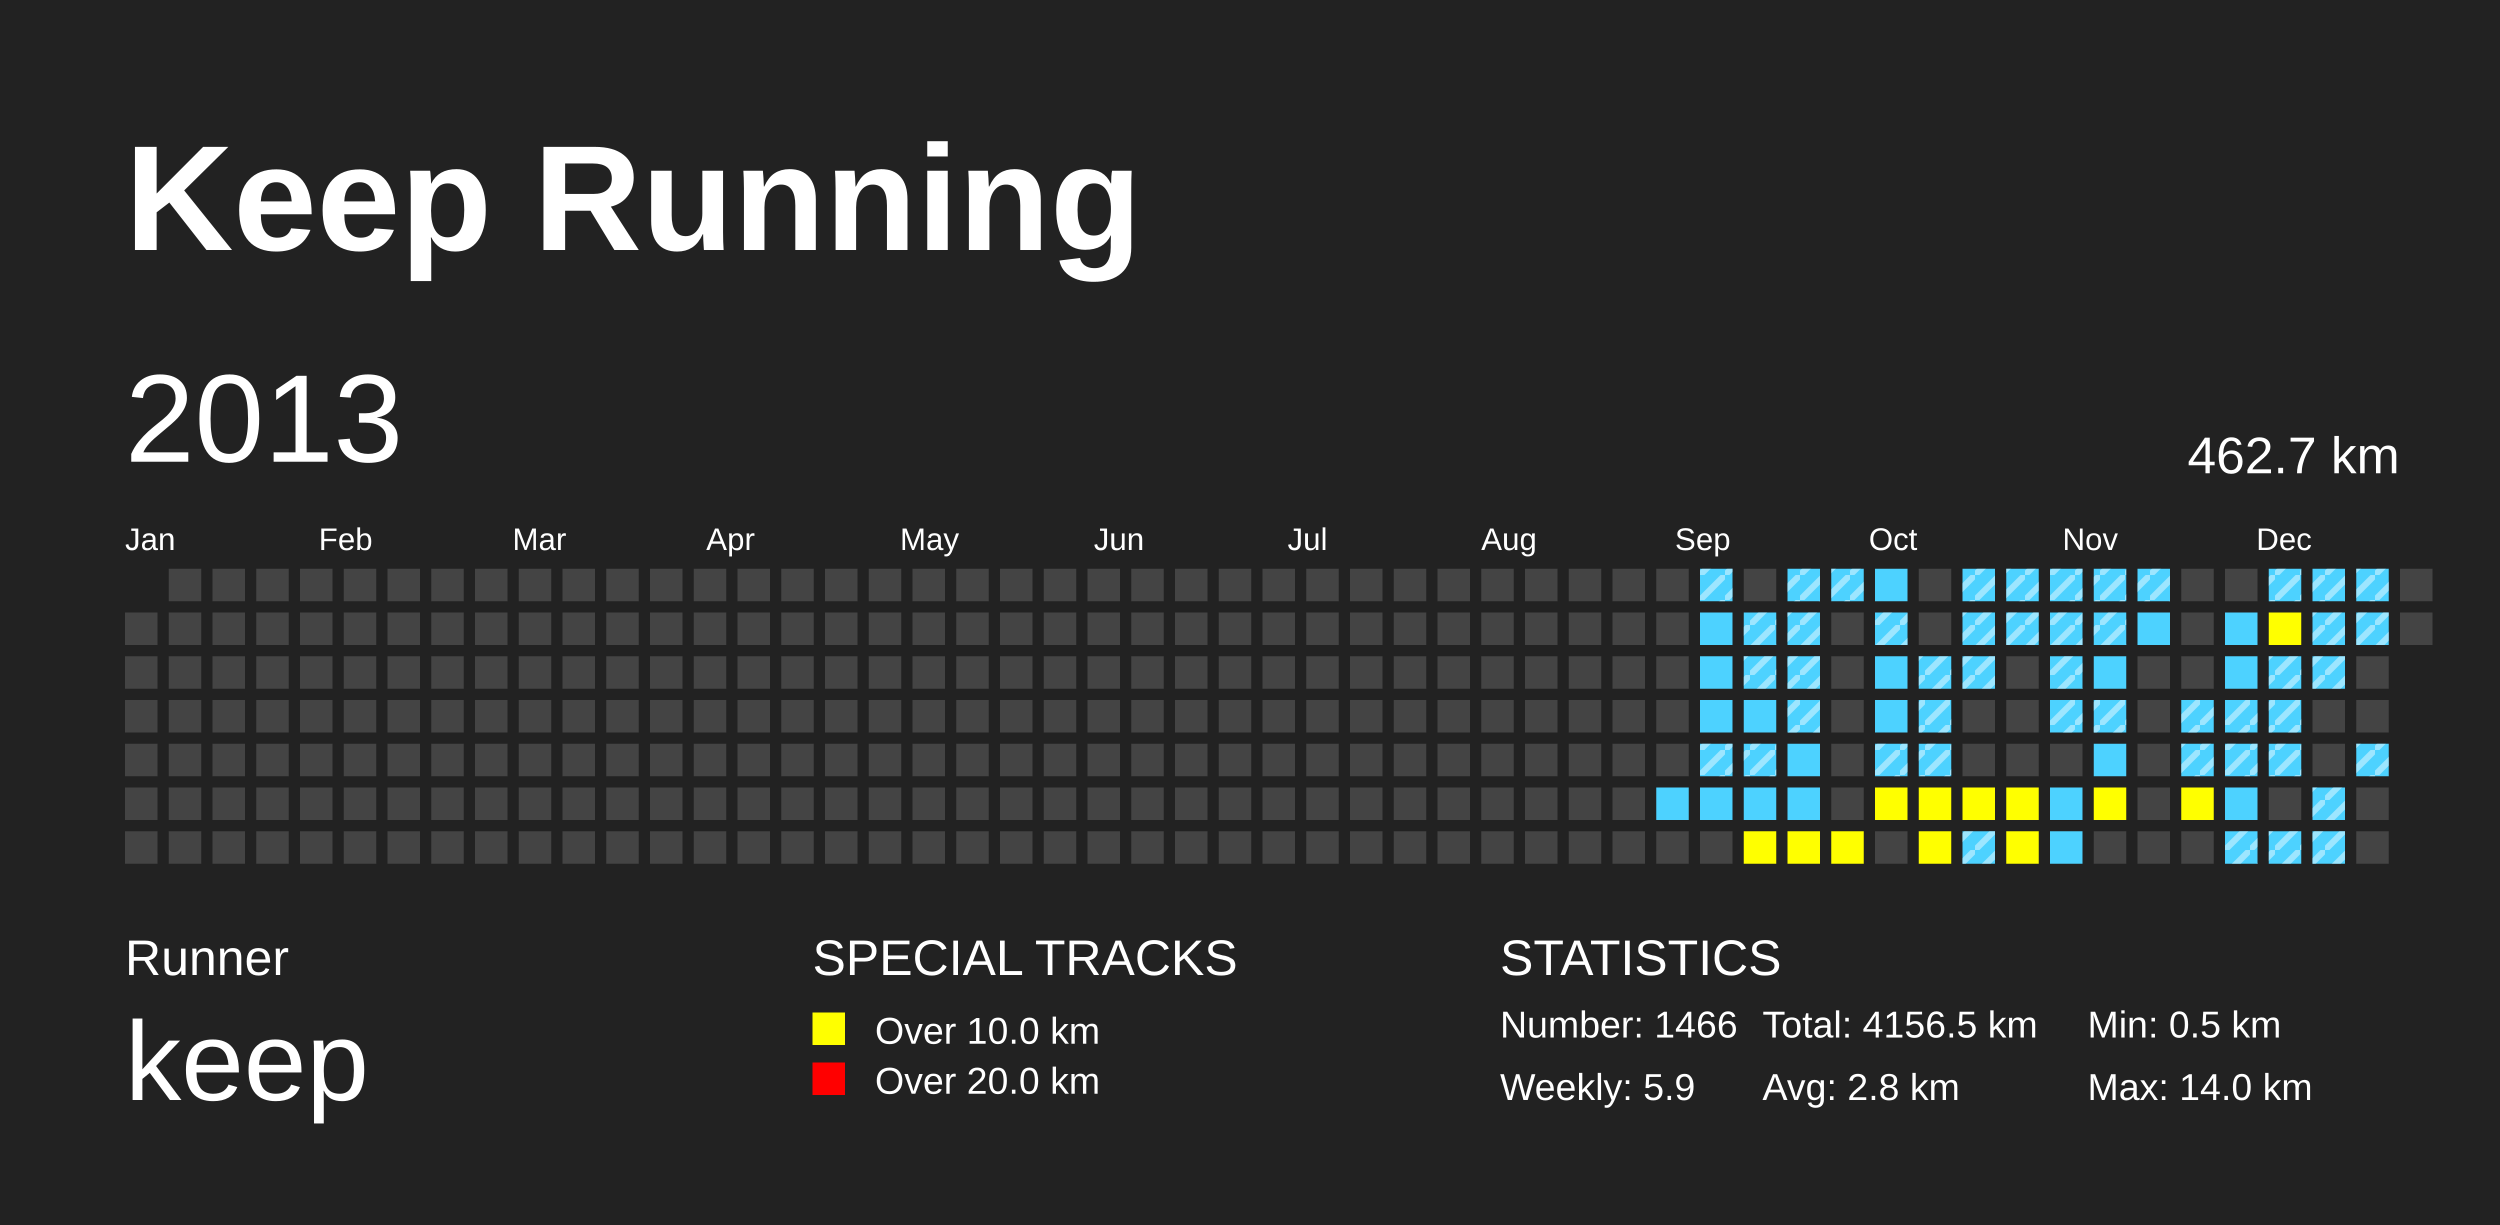
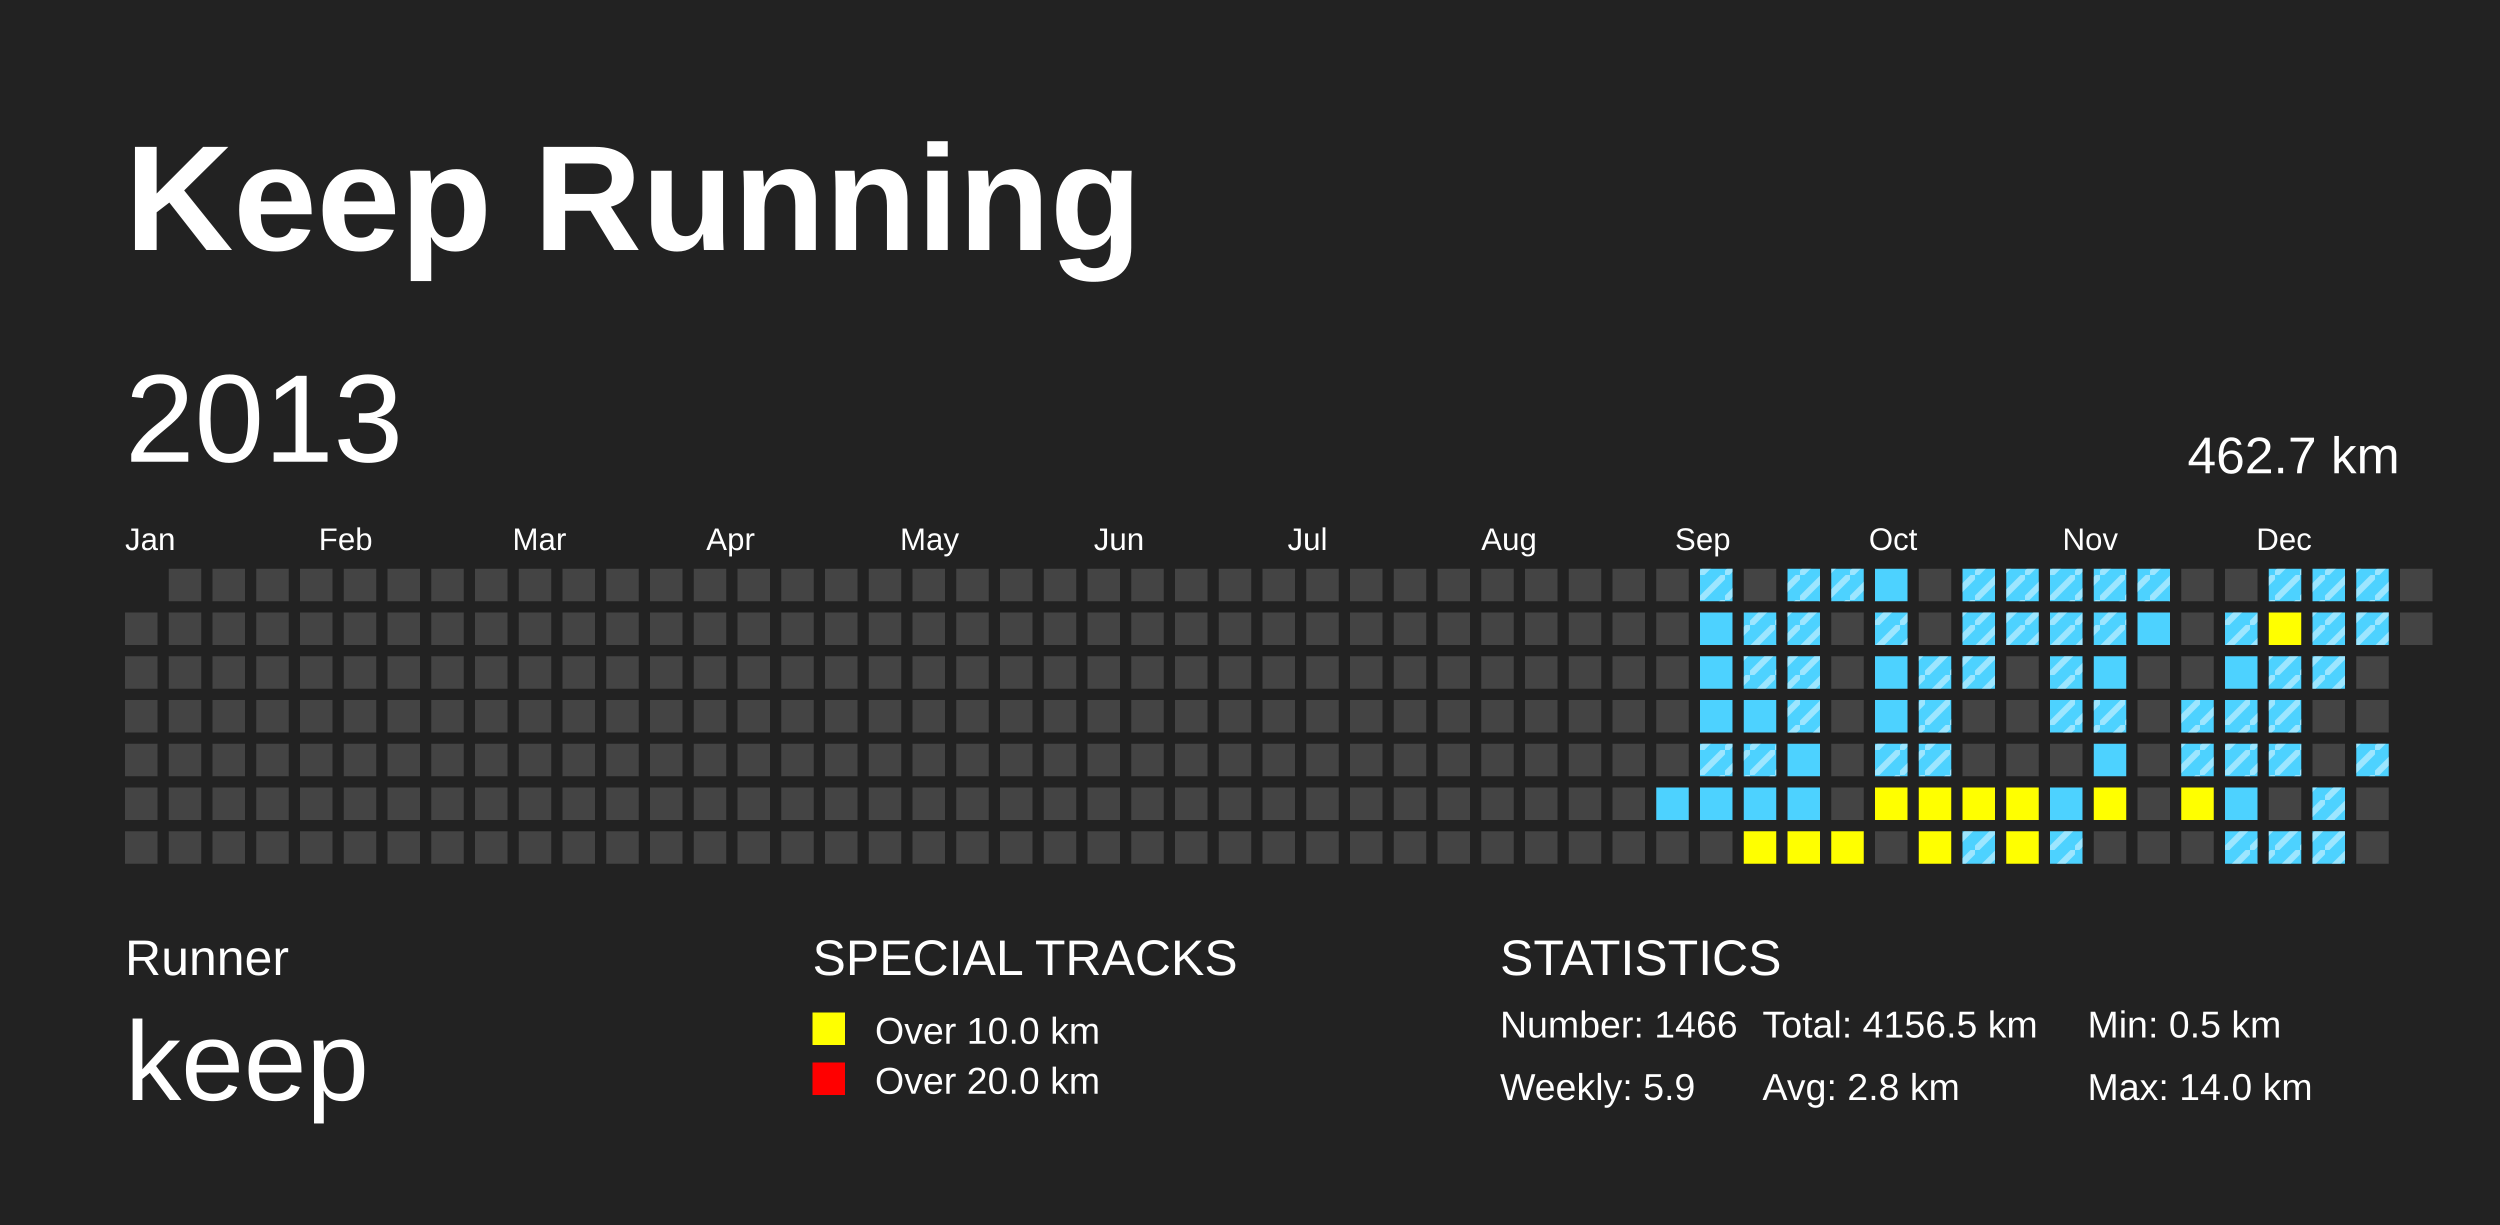
<svg xmlns="http://www.w3.org/2000/svg" baseProfile="full" height="98mm" version="1.1" viewBox="0,0,200,98" width="200mm">
  <defs>
    <pattern height="2" id="indoor-stripe" patternUnits="userSpaceOnUse" width="2">
      <line stroke="white" stroke-opacity="0.45" stroke-width="0.5" x1="0" x2="2" y1="2" y2="0" />
    </pattern>
  </defs>
  <rect fill="#222222" height="98" width="200" x="0" y="0" />
  <text fill="#FFFFFF" style="font-size:12px; font-family:Arial; font-weight:bold;" x="10" y="20">Keep Running</text>
  <text fill="#FFFFFF" style="font-size:4px; font-family:Arial" x="10" y="78">Runner</text>
  <text fill="#FFFFFF" style="font-size:9px; font-family:Arial" x="10" y="88">keep</text>
  <text fill="#FFFFFF" style="font-size:4px; font-family:Arial" x="65" y="78">SPECIAL TRACKS</text>
  <rect fill="yellow" height="2.6" width="2.6" x="65" y="81" />
  <text fill="#FFFFFF" style="font-size:3px; font-family:Arial" x="70" y="83.5">Over 10.0 km</text>
  <rect fill="red" height="2.6" width="2.6" x="65" y="85" />
  <text fill="#FFFFFF" style="font-size:3px; font-family:Arial" x="70" y="87.5">Over 20.0 km</text>
  <text fill="#FFFFFF" style="font-size:4px; font-family:Arial" x="120" y="78">STATISTICS</text>
  <text fill="#FFFFFF" style="font-size:3px; font-family:Arial" x="120" y="83">Number: 1466</text>
  <text fill="#FFFFFF" style="font-size:3px; font-family:Arial" x="120" y="88">Weekly: 5.9</text>
  <text fill="#FFFFFF" style="font-size:3px; font-family:Arial" x="141" y="83">Total: 4156.5 km</text>
  <text fill="#FFFFFF" style="font-size:3px; font-family:Arial" x="141" y="88">Avg: 2.8 km</text>
  <text fill="#FFFFFF" style="font-size:3px; font-family:Arial" x="167" y="83">Min: 0.5 km</text>
  <text fill="#FFFFFF" style="font-size:3px; font-family:Arial" x="167" y="88">Max: 14.0 km</text>
  <text dominant-baseline="hanging" fill="#FFFFFF" style="font-size:10.0px; font-family:Arial;" x="10" y="30">2013</text>
  <text dominant-baseline="hanging" fill="#FFFFFF" style="font-size:4.125px; font-family:Arial;" x="175" y="35">462.7 km</text>
  <text fill="#FFFFFF" style="font-size:2.5px; font-family:Arial" x="10.0" y="44">Jan</text>
  <text fill="#FFFFFF" style="font-size:2.5px; font-family:Arial" x="25.5" y="44">Feb</text>
  <text fill="#FFFFFF" style="font-size:2.5px; font-family:Arial" x="41.0" y="44">Mar</text>
  <text fill="#FFFFFF" style="font-size:2.5px; font-family:Arial" x="56.5" y="44">Apr</text>
  <text fill="#FFFFFF" style="font-size:2.5px; font-family:Arial" x="72.0" y="44">May</text>
  <text fill="#FFFFFF" style="font-size:2.5px; font-family:Arial" x="87.5" y="44">Jun</text>
  <text fill="#FFFFFF" style="font-size:2.5px; font-family:Arial" x="103.0" y="44">Jul</text>
  <text fill="#FFFFFF" style="font-size:2.5px; font-family:Arial" x="118.5" y="44">Aug</text>
  <text fill="#FFFFFF" style="font-size:2.5px; font-family:Arial" x="134.0" y="44">Sep</text>
  <text fill="#FFFFFF" style="font-size:2.5px; font-family:Arial" x="149.5" y="44">Oct</text>
  <text fill="#FFFFFF" style="font-size:2.5px; font-family:Arial" x="165.0" y="44">Nov</text>
  <text fill="#FFFFFF" style="font-size:2.5px; font-family:Arial" x="180.5" y="44">Dec</text>
  <rect fill="#444444" height="2.6" width="2.6" x="10.0" y="49.0" />
  <rect fill="#444444" height="2.6" width="2.6" x="10.0" y="52.5" />
  <rect fill="#444444" height="2.6" width="2.6" x="10.0" y="56.0" />
  <rect fill="#444444" height="2.6" width="2.6" x="10.0" y="59.5" />
  <rect fill="#444444" height="2.6" width="2.6" x="10.0" y="63.0" />
  <rect fill="#444444" height="2.6" width="2.6" x="10.0" y="66.5" />
  <rect fill="#444444" height="2.6" width="2.6" x="13.5" y="45.5" />
  <rect fill="#444444" height="2.6" width="2.6" x="13.5" y="49.0" />
  <rect fill="#444444" height="2.6" width="2.6" x="13.5" y="52.5" />
  <rect fill="#444444" height="2.6" width="2.6" x="13.5" y="56.0" />
  <rect fill="#444444" height="2.6" width="2.6" x="13.5" y="59.5" />
  <rect fill="#444444" height="2.6" width="2.6" x="13.5" y="63.0" />
  <rect fill="#444444" height="2.6" width="2.6" x="13.5" y="66.5" />
  <rect fill="#444444" height="2.6" width="2.6" x="17.0" y="45.5" />
  <rect fill="#444444" height="2.6" width="2.6" x="17.0" y="49.0" />
  <rect fill="#444444" height="2.6" width="2.6" x="17.0" y="52.5" />
  <rect fill="#444444" height="2.6" width="2.6" x="17.0" y="56.0" />
  <rect fill="#444444" height="2.6" width="2.6" x="17.0" y="59.5" />
  <rect fill="#444444" height="2.6" width="2.6" x="17.0" y="63.0" />
  <rect fill="#444444" height="2.6" width="2.6" x="17.0" y="66.5" />
  <rect fill="#444444" height="2.6" width="2.6" x="20.5" y="45.5" />
  <rect fill="#444444" height="2.6" width="2.6" x="20.5" y="49.0" />
  <rect fill="#444444" height="2.6" width="2.6" x="20.5" y="52.5" />
  <rect fill="#444444" height="2.6" width="2.6" x="20.5" y="56.0" />
  <rect fill="#444444" height="2.6" width="2.6" x="20.5" y="59.5" />
  <rect fill="#444444" height="2.6" width="2.6" x="20.5" y="63.0" />
  <rect fill="#444444" height="2.6" width="2.6" x="20.5" y="66.5" />
  <rect fill="#444444" height="2.6" width="2.6" x="24.0" y="45.5" />
  <rect fill="#444444" height="2.6" width="2.6" x="24.0" y="49.0" />
  <rect fill="#444444" height="2.6" width="2.6" x="24.0" y="52.5" />
  <rect fill="#444444" height="2.6" width="2.6" x="24.0" y="56.0" />
  <rect fill="#444444" height="2.6" width="2.6" x="24.0" y="59.5" />
  <rect fill="#444444" height="2.6" width="2.6" x="24.0" y="63.0" />
  <rect fill="#444444" height="2.6" width="2.6" x="24.0" y="66.5" />
  <rect fill="#444444" height="2.6" width="2.6" x="27.5" y="45.5" />
  <rect fill="#444444" height="2.6" width="2.6" x="27.5" y="49.0" />
  <rect fill="#444444" height="2.6" width="2.6" x="27.5" y="52.5" />
  <rect fill="#444444" height="2.6" width="2.6" x="27.5" y="56.0" />
  <rect fill="#444444" height="2.6" width="2.6" x="27.5" y="59.5" />
  <rect fill="#444444" height="2.6" width="2.6" x="27.5" y="63.0" />
  <rect fill="#444444" height="2.6" width="2.6" x="27.5" y="66.5" />
  <rect fill="#444444" height="2.6" width="2.6" x="31.0" y="45.5" />
  <rect fill="#444444" height="2.6" width="2.6" x="31.0" y="49.0" />
  <rect fill="#444444" height="2.6" width="2.6" x="31.0" y="52.5" />
  <rect fill="#444444" height="2.6" width="2.6" x="31.0" y="56.0" />
  <rect fill="#444444" height="2.6" width="2.6" x="31.0" y="59.5" />
  <rect fill="#444444" height="2.6" width="2.6" x="31.0" y="63.0" />
  <rect fill="#444444" height="2.6" width="2.6" x="31.0" y="66.5" />
  <rect fill="#444444" height="2.6" width="2.6" x="34.5" y="45.5" />
  <rect fill="#444444" height="2.6" width="2.6" x="34.5" y="49.0" />
  <rect fill="#444444" height="2.6" width="2.6" x="34.5" y="52.5" />
  <rect fill="#444444" height="2.6" width="2.6" x="34.5" y="56.0" />
  <rect fill="#444444" height="2.6" width="2.6" x="34.5" y="59.5" />
  <rect fill="#444444" height="2.6" width="2.6" x="34.5" y="63.0" />
  <rect fill="#444444" height="2.6" width="2.6" x="34.5" y="66.5" />
  <rect fill="#444444" height="2.6" width="2.6" x="38.0" y="45.5" />
  <rect fill="#444444" height="2.6" width="2.6" x="38.0" y="49.0" />
  <rect fill="#444444" height="2.6" width="2.6" x="38.0" y="52.5" />
  <rect fill="#444444" height="2.6" width="2.6" x="38.0" y="56.0" />
  <rect fill="#444444" height="2.6" width="2.6" x="38.0" y="59.5" />
  <rect fill="#444444" height="2.6" width="2.6" x="38.0" y="63.0" />
  <rect fill="#444444" height="2.6" width="2.6" x="38.0" y="66.5" />
  <rect fill="#444444" height="2.6" width="2.6" x="41.5" y="45.5" />
  <rect fill="#444444" height="2.6" width="2.6" x="41.5" y="49.0" />
  <rect fill="#444444" height="2.6" width="2.6" x="41.5" y="52.5" />
  <rect fill="#444444" height="2.6" width="2.6" x="41.5" y="56.0" />
  <rect fill="#444444" height="2.6" width="2.6" x="41.5" y="59.5" />
  <rect fill="#444444" height="2.6" width="2.6" x="41.5" y="63.0" />
  <rect fill="#444444" height="2.6" width="2.6" x="41.5" y="66.5" />
  <rect fill="#444444" height="2.6" width="2.6" x="45.0" y="45.5" />
  <rect fill="#444444" height="2.6" width="2.6" x="45.0" y="49.0" />
  <rect fill="#444444" height="2.6" width="2.6" x="45.0" y="52.5" />
  <rect fill="#444444" height="2.6" width="2.6" x="45.0" y="56.0" />
  <rect fill="#444444" height="2.6" width="2.6" x="45.0" y="59.5" />
  <rect fill="#444444" height="2.6" width="2.6" x="45.0" y="63.0" />
  <rect fill="#444444" height="2.6" width="2.6" x="45.0" y="66.5" />
  <rect fill="#444444" height="2.6" width="2.6" x="48.5" y="45.5" />
  <rect fill="#444444" height="2.6" width="2.6" x="48.5" y="49.0" />
  <rect fill="#444444" height="2.6" width="2.6" x="48.5" y="52.5" />
  <rect fill="#444444" height="2.6" width="2.6" x="48.5" y="56.0" />
  <rect fill="#444444" height="2.6" width="2.6" x="48.5" y="59.5" />
  <rect fill="#444444" height="2.6" width="2.6" x="48.5" y="63.0" />
  <rect fill="#444444" height="2.6" width="2.6" x="48.5" y="66.5" />
  <rect fill="#444444" height="2.6" width="2.6" x="52.0" y="45.5" />
  <rect fill="#444444" height="2.6" width="2.6" x="52.0" y="49.0" />
  <rect fill="#444444" height="2.6" width="2.6" x="52.0" y="52.5" />
  <rect fill="#444444" height="2.6" width="2.6" x="52.0" y="56.0" />
  <rect fill="#444444" height="2.6" width="2.6" x="52.0" y="59.5" />
  <rect fill="#444444" height="2.6" width="2.6" x="52.0" y="63.0" />
  <rect fill="#444444" height="2.6" width="2.6" x="52.0" y="66.5" />
  <rect fill="#444444" height="2.6" width="2.6" x="55.5" y="45.5" />
  <rect fill="#444444" height="2.6" width="2.6" x="55.5" y="49.0" />
  <rect fill="#444444" height="2.6" width="2.6" x="55.5" y="52.5" />
  <rect fill="#444444" height="2.6" width="2.6" x="55.5" y="56.0" />
  <rect fill="#444444" height="2.6" width="2.6" x="55.5" y="59.5" />
  <rect fill="#444444" height="2.6" width="2.6" x="55.5" y="63.0" />
  <rect fill="#444444" height="2.6" width="2.6" x="55.5" y="66.5" />
  <rect fill="#444444" height="2.6" width="2.6" x="59.0" y="45.5" />
  <rect fill="#444444" height="2.6" width="2.6" x="59.0" y="49.0" />
  <rect fill="#444444" height="2.6" width="2.6" x="59.0" y="52.5" />
  <rect fill="#444444" height="2.6" width="2.6" x="59.0" y="56.0" />
  <rect fill="#444444" height="2.6" width="2.6" x="59.0" y="59.5" />
  <rect fill="#444444" height="2.6" width="2.6" x="59.0" y="63.0" />
  <rect fill="#444444" height="2.6" width="2.6" x="59.0" y="66.5" />
  <rect fill="#444444" height="2.6" width="2.6" x="62.5" y="45.5" />
  <rect fill="#444444" height="2.6" width="2.6" x="62.5" y="49.0" />
  <rect fill="#444444" height="2.6" width="2.6" x="62.5" y="52.5" />
  <rect fill="#444444" height="2.6" width="2.6" x="62.5" y="56.0" />
  <rect fill="#444444" height="2.6" width="2.6" x="62.5" y="59.5" />
  <rect fill="#444444" height="2.6" width="2.6" x="62.5" y="63.0" />
  <rect fill="#444444" height="2.6" width="2.6" x="62.5" y="66.5" />
  <rect fill="#444444" height="2.6" width="2.6" x="66.0" y="45.5" />
  <rect fill="#444444" height="2.6" width="2.6" x="66.0" y="49.0" />
  <rect fill="#444444" height="2.6" width="2.6" x="66.0" y="52.5" />
  <rect fill="#444444" height="2.6" width="2.6" x="66.0" y="56.0" />
  <rect fill="#444444" height="2.6" width="2.6" x="66.0" y="59.5" />
  <rect fill="#444444" height="2.6" width="2.6" x="66.0" y="63.0" />
  <rect fill="#444444" height="2.6" width="2.6" x="66.0" y="66.5" />
  <rect fill="#444444" height="2.6" width="2.6" x="69.5" y="45.5" />
  <rect fill="#444444" height="2.6" width="2.6" x="69.5" y="49.0" />
  <rect fill="#444444" height="2.6" width="2.6" x="69.5" y="52.5" />
  <rect fill="#444444" height="2.6" width="2.6" x="69.5" y="56.0" />
  <rect fill="#444444" height="2.6" width="2.6" x="69.5" y="59.5" />
  <rect fill="#444444" height="2.6" width="2.6" x="69.5" y="63.0" />
  <rect fill="#444444" height="2.6" width="2.6" x="69.5" y="66.5" />
  <rect fill="#444444" height="2.6" width="2.6" x="73.0" y="45.5" />
  <rect fill="#444444" height="2.6" width="2.6" x="73.0" y="49.0" />
  <rect fill="#444444" height="2.6" width="2.6" x="73.0" y="52.5" />
  <rect fill="#444444" height="2.6" width="2.6" x="73.0" y="56.0" />
  <rect fill="#444444" height="2.6" width="2.6" x="73.0" y="59.5" />
  <rect fill="#444444" height="2.6" width="2.6" x="73.0" y="63.0" />
  <rect fill="#444444" height="2.6" width="2.6" x="73.0" y="66.5" />
  <rect fill="#444444" height="2.6" width="2.6" x="76.5" y="45.5" />
  <rect fill="#444444" height="2.6" width="2.6" x="76.5" y="49.0" />
  <rect fill="#444444" height="2.6" width="2.6" x="76.5" y="52.5" />
  <rect fill="#444444" height="2.6" width="2.6" x="76.5" y="56.0" />
  <rect fill="#444444" height="2.6" width="2.6" x="76.5" y="59.5" />
  <rect fill="#444444" height="2.6" width="2.6" x="76.5" y="63.0" />
  <rect fill="#444444" height="2.6" width="2.6" x="76.5" y="66.5" />
  <rect fill="#444444" height="2.6" width="2.6" x="80.0" y="45.5" />
  <rect fill="#444444" height="2.6" width="2.6" x="80.0" y="49.0" />
  <rect fill="#444444" height="2.6" width="2.6" x="80.0" y="52.5" />
  <rect fill="#444444" height="2.6" width="2.6" x="80.0" y="56.0" />
  <rect fill="#444444" height="2.6" width="2.6" x="80.0" y="59.5" />
  <rect fill="#444444" height="2.6" width="2.6" x="80.0" y="63.0" />
  <rect fill="#444444" height="2.6" width="2.6" x="80.0" y="66.5" />
  <rect fill="#444444" height="2.6" width="2.6" x="83.5" y="45.5" />
  <rect fill="#444444" height="2.6" width="2.6" x="83.5" y="49.0" />
  <rect fill="#444444" height="2.6" width="2.6" x="83.5" y="52.5" />
  <rect fill="#444444" height="2.6" width="2.6" x="83.5" y="56.0" />
  <rect fill="#444444" height="2.6" width="2.6" x="83.5" y="59.5" />
  <rect fill="#444444" height="2.6" width="2.6" x="83.5" y="63.0" />
  <rect fill="#444444" height="2.6" width="2.6" x="83.5" y="66.5" />
  <rect fill="#444444" height="2.6" width="2.6" x="87.0" y="45.5" />
  <rect fill="#444444" height="2.6" width="2.6" x="87.0" y="49.0" />
  <rect fill="#444444" height="2.6" width="2.6" x="87.0" y="52.5" />
  <rect fill="#444444" height="2.6" width="2.6" x="87.0" y="56.0" />
  <rect fill="#444444" height="2.6" width="2.6" x="87.0" y="59.5" />
  <rect fill="#444444" height="2.6" width="2.6" x="87.0" y="63.0" />
  <rect fill="#444444" height="2.6" width="2.6" x="87.0" y="66.5" />
  <rect fill="#444444" height="2.6" width="2.6" x="90.5" y="45.5" />
  <rect fill="#444444" height="2.6" width="2.6" x="90.5" y="49.0" />
  <rect fill="#444444" height="2.6" width="2.6" x="90.5" y="52.5" />
  <rect fill="#444444" height="2.6" width="2.6" x="90.5" y="56.0" />
  <rect fill="#444444" height="2.6" width="2.6" x="90.5" y="59.5" />
  <rect fill="#444444" height="2.6" width="2.6" x="90.5" y="63.0" />
  <rect fill="#444444" height="2.6" width="2.6" x="90.5" y="66.5" />
  <rect fill="#444444" height="2.6" width="2.6" x="94.0" y="45.5" />
  <rect fill="#444444" height="2.6" width="2.6" x="94.0" y="49.0" />
  <rect fill="#444444" height="2.6" width="2.6" x="94.0" y="52.5" />
  <rect fill="#444444" height="2.6" width="2.6" x="94.0" y="56.0" />
  <rect fill="#444444" height="2.6" width="2.6" x="94.0" y="59.5" />
  <rect fill="#444444" height="2.6" width="2.6" x="94.0" y="63.0" />
  <rect fill="#444444" height="2.6" width="2.6" x="94.0" y="66.5" />
  <rect fill="#444444" height="2.6" width="2.6" x="97.5" y="45.5" />
  <rect fill="#444444" height="2.6" width="2.6" x="97.5" y="49.0" />
  <rect fill="#444444" height="2.6" width="2.6" x="97.5" y="52.5" />
  <rect fill="#444444" height="2.6" width="2.6" x="97.5" y="56.0" />
  <rect fill="#444444" height="2.6" width="2.6" x="97.5" y="59.5" />
  <rect fill="#444444" height="2.6" width="2.6" x="97.5" y="63.0" />
  <rect fill="#444444" height="2.6" width="2.6" x="97.5" y="66.5" />
  <rect fill="#444444" height="2.6" width="2.6" x="101.0" y="45.5" />
  <rect fill="#444444" height="2.6" width="2.6" x="101.0" y="49.0" />
  <rect fill="#444444" height="2.6" width="2.6" x="101.0" y="52.5" />
  <rect fill="#444444" height="2.6" width="2.6" x="101.0" y="56.0" />
  <rect fill="#444444" height="2.6" width="2.6" x="101.0" y="59.5" />
  <rect fill="#444444" height="2.6" width="2.6" x="101.0" y="63.0" />
  <rect fill="#444444" height="2.6" width="2.6" x="101.0" y="66.5" />
  <rect fill="#444444" height="2.6" width="2.6" x="104.5" y="45.5" />
  <rect fill="#444444" height="2.6" width="2.6" x="104.5" y="49.0" />
  <rect fill="#444444" height="2.6" width="2.6" x="104.5" y="52.5" />
  <rect fill="#444444" height="2.6" width="2.6" x="104.5" y="56.0" />
  <rect fill="#444444" height="2.6" width="2.6" x="104.5" y="59.5" />
  <rect fill="#444444" height="2.6" width="2.6" x="104.5" y="63.0" />
  <rect fill="#444444" height="2.6" width="2.6" x="104.5" y="66.5" />
  <rect fill="#444444" height="2.6" width="2.6" x="108.0" y="45.5" />
  <rect fill="#444444" height="2.6" width="2.6" x="108.0" y="49.0" />
  <rect fill="#444444" height="2.6" width="2.6" x="108.0" y="52.5" />
  <rect fill="#444444" height="2.6" width="2.6" x="108.0" y="56.0" />
  <rect fill="#444444" height="2.6" width="2.6" x="108.0" y="59.5" />
  <rect fill="#444444" height="2.6" width="2.6" x="108.0" y="63.0" />
  <rect fill="#444444" height="2.6" width="2.6" x="108.0" y="66.5" />
  <rect fill="#444444" height="2.6" width="2.6" x="111.5" y="45.5" />
  <rect fill="#444444" height="2.6" width="2.6" x="111.5" y="49.0" />
  <rect fill="#444444" height="2.6" width="2.6" x="111.5" y="52.5" />
  <rect fill="#444444" height="2.6" width="2.6" x="111.5" y="56.0" />
  <rect fill="#444444" height="2.6" width="2.6" x="111.5" y="59.5" />
  <rect fill="#444444" height="2.6" width="2.6" x="111.5" y="63.0" />
  <rect fill="#444444" height="2.6" width="2.6" x="111.5" y="66.5" />
  <rect fill="#444444" height="2.6" width="2.6" x="115.0" y="45.5" />
  <rect fill="#444444" height="2.6" width="2.6" x="115.0" y="49.0" />
  <rect fill="#444444" height="2.6" width="2.6" x="115.0" y="52.5" />
  <rect fill="#444444" height="2.6" width="2.6" x="115.0" y="56.0" />
  <rect fill="#444444" height="2.6" width="2.6" x="115.0" y="59.5" />
  <rect fill="#444444" height="2.6" width="2.6" x="115.0" y="63.0" />
  <rect fill="#444444" height="2.6" width="2.6" x="115.0" y="66.5" />
  <rect fill="#444444" height="2.6" width="2.6" x="118.5" y="45.5" />
  <rect fill="#444444" height="2.6" width="2.6" x="118.5" y="49.0" />
  <rect fill="#444444" height="2.6" width="2.6" x="118.5" y="52.5" />
  <rect fill="#444444" height="2.6" width="2.6" x="118.5" y="56.0" />
  <rect fill="#444444" height="2.6" width="2.6" x="118.5" y="59.5" />
  <rect fill="#444444" height="2.6" width="2.6" x="118.5" y="63.0" />
  <rect fill="#444444" height="2.6" width="2.6" x="118.5" y="66.5" />
  <rect fill="#444444" height="2.6" width="2.6" x="122.0" y="45.5" />
  <rect fill="#444444" height="2.6" width="2.6" x="122.0" y="49.0" />
  <rect fill="#444444" height="2.6" width="2.6" x="122.0" y="52.5" />
  <rect fill="#444444" height="2.6" width="2.6" x="122.0" y="56.0" />
  <rect fill="#444444" height="2.6" width="2.6" x="122.0" y="59.5" />
  <rect fill="#444444" height="2.6" width="2.6" x="122.0" y="63.0" />
  <rect fill="#444444" height="2.6" width="2.6" x="122.0" y="66.5" />
  <rect fill="#444444" height="2.6" width="2.6" x="125.5" y="45.5" />
  <rect fill="#444444" height="2.6" width="2.6" x="125.5" y="49.0" />
  <rect fill="#444444" height="2.6" width="2.6" x="125.5" y="52.5" />
  <rect fill="#444444" height="2.6" width="2.6" x="125.5" y="56.0" />
  <rect fill="#444444" height="2.6" width="2.6" x="125.5" y="59.5" />
  <rect fill="#444444" height="2.6" width="2.6" x="125.5" y="63.0" />
  <rect fill="#444444" height="2.6" width="2.6" x="125.5" y="66.5" />
  <rect fill="#444444" height="2.6" width="2.6" x="129.0" y="45.5" />
  <rect fill="#444444" height="2.6" width="2.6" x="129.0" y="49.0" />
  <rect fill="#444444" height="2.6" width="2.6" x="129.0" y="52.5" />
  <rect fill="#444444" height="2.6" width="2.6" x="129.0" y="56.0" />
  <rect fill="#444444" height="2.6" width="2.6" x="129.0" y="59.5" />
  <rect fill="#444444" height="2.6" width="2.6" x="129.0" y="63.0" />
  <rect fill="#444444" height="2.6" width="2.6" x="129.0" y="66.5" />
  <rect fill="#444444" height="2.6" width="2.6" x="132.5" y="45.5" />
  <rect fill="#444444" height="2.6" width="2.6" x="132.5" y="49.0" />
  <rect fill="#444444" height="2.6" width="2.6" x="132.5" y="52.5" />
  <rect fill="#444444" height="2.6" width="2.6" x="132.5" y="56.0" />
  <rect fill="#444444" height="2.6" width="2.6" x="132.5" y="59.5" />
  <rect fill="#4DD2FF" height="2.6" width="2.6" x="132.5" y="63.0" />
  <rect fill="#444444" height="2.6" width="2.6" x="132.5" y="66.5" />
  <rect fill="#4DD2FF" height="2.6" width="2.6" x="136.0" y="45.5" />
  <rect fill="url(#indoor-stripe)" height="2.6" style="pointer-events: none;" width="2.6" x="136.0" y="45.5" />
  <rect fill="#4DD2FF" height="2.6" width="2.6" x="136.0" y="49.0" />
  <rect fill="#4DD2FF" height="2.6" width="2.6" x="136.0" y="52.5" />
  <rect fill="#4DD2FF" height="2.6" width="2.6" x="136.0" y="56.0" />
  <rect fill="#4DD2FF" height="2.6" width="2.6" x="136.0" y="59.5" />
  <rect fill="url(#indoor-stripe)" height="2.6" style="pointer-events: none;" width="2.6" x="136.0" y="59.5" />
  <rect fill="#4DD2FF" height="2.6" width="2.6" x="136.0" y="63.0" />
  <rect fill="#444444" height="2.6" width="2.6" x="136.0" y="66.5" />
  <rect fill="#444444" height="2.6" width="2.6" x="139.5" y="45.5" />
  <rect fill="#4DD2FF" height="2.6" width="2.6" x="139.5" y="49.0" />
  <rect fill="url(#indoor-stripe)" height="2.6" style="pointer-events: none;" width="2.6" x="139.5" y="49.0" />
  <rect fill="#4DD2FF" height="2.6" width="2.6" x="139.5" y="52.5" />
  <rect fill="url(#indoor-stripe)" height="2.6" style="pointer-events: none;" width="2.6" x="139.5" y="52.5" />
  <rect fill="#4DD2FF" height="2.6" width="2.6" x="139.5" y="56.0" />
  <rect fill="#4DD2FF" height="2.6" width="2.6" x="139.5" y="59.5" />
  <rect fill="url(#indoor-stripe)" height="2.6" style="pointer-events: none;" width="2.6" x="139.5" y="59.5" />
  <rect fill="#4DD2FF" height="2.6" width="2.6" x="139.5" y="63.0" />
  <rect fill="yellow" height="2.6" width="2.6" x="139.5" y="66.5" />
  <rect fill="#4DD2FF" height="2.6" width="2.6" x="143.0" y="45.5" />
  <rect fill="url(#indoor-stripe)" height="2.6" style="pointer-events: none;" width="2.6" x="143.0" y="45.5" />
  <rect fill="#4DD2FF" height="2.6" width="2.6" x="143.0" y="49.0" />
  <rect fill="url(#indoor-stripe)" height="2.6" style="pointer-events: none;" width="2.6" x="143.0" y="49.0" />
  <rect fill="#4DD2FF" height="2.6" width="2.6" x="143.0" y="52.5" />
  <rect fill="url(#indoor-stripe)" height="2.6" style="pointer-events: none;" width="2.6" x="143.0" y="52.5" />
  <rect fill="#4DD2FF" height="2.6" width="2.6" x="143.0" y="56.0" />
  <rect fill="url(#indoor-stripe)" height="2.6" style="pointer-events: none;" width="2.6" x="143.0" y="56.0" />
  <rect fill="#4DD2FF" height="2.6" width="2.6" x="143.0" y="59.5" />
  <rect fill="#4DD2FF" height="2.6" width="2.6" x="143.0" y="63.0" />
  <rect fill="yellow" height="2.6" width="2.6" x="143.0" y="66.5" />
  <rect fill="#4DD2FF" height="2.6" width="2.6" x="146.5" y="45.5" />
  <rect fill="url(#indoor-stripe)" height="2.6" style="pointer-events: none;" width="2.6" x="146.5" y="45.5" />
  <rect fill="#444444" height="2.6" width="2.6" x="146.5" y="49.0" />
  <rect fill="#444444" height="2.6" width="2.6" x="146.5" y="52.5" />
  <rect fill="#444444" height="2.6" width="2.6" x="146.5" y="56.0" />
  <rect fill="#444444" height="2.6" width="2.6" x="146.5" y="59.5" />
  <rect fill="#444444" height="2.6" width="2.6" x="146.5" y="63.0" />
  <rect fill="yellow" height="2.6" width="2.6" x="146.5" y="66.5" />
  <rect fill="#4DD2FF" height="2.6" width="2.6" x="150.0" y="45.5" />
  <rect fill="#4DD2FF" height="2.6" width="2.6" x="150.0" y="49.0" />
  <rect fill="url(#indoor-stripe)" height="2.6" style="pointer-events: none;" width="2.6" x="150.0" y="49.0" />
  <rect fill="#4DD2FF" height="2.6" width="2.6" x="150.0" y="52.5" />
  <rect fill="#4DD2FF" height="2.6" width="2.6" x="150.0" y="56.0" />
  <rect fill="#4DD2FF" height="2.6" width="2.6" x="150.0" y="59.5" />
  <rect fill="url(#indoor-stripe)" height="2.6" style="pointer-events: none;" width="2.6" x="150.0" y="59.5" />
  <rect fill="yellow" height="2.6" width="2.6" x="150.0" y="63.0" />
  <rect fill="#444444" height="2.6" width="2.6" x="150.0" y="66.5" />
  <rect fill="#444444" height="2.6" width="2.6" x="153.5" y="45.5" />
  <rect fill="#444444" height="2.6" width="2.6" x="153.5" y="49.0" />
  <rect fill="#4DD2FF" height="2.6" width="2.6" x="153.5" y="52.5" />
  <rect fill="url(#indoor-stripe)" height="2.6" style="pointer-events: none;" width="2.6" x="153.5" y="52.5" />
  <rect fill="#4DD2FF" height="2.6" width="2.6" x="153.5" y="56.0" />
  <rect fill="url(#indoor-stripe)" height="2.6" style="pointer-events: none;" width="2.6" x="153.5" y="56.0" />
  <rect fill="#4DD2FF" height="2.6" width="2.6" x="153.5" y="59.5" />
  <rect fill="url(#indoor-stripe)" height="2.6" style="pointer-events: none;" width="2.6" x="153.5" y="59.5" />
  <rect fill="yellow" height="2.6" width="2.6" x="153.5" y="63.0" />
  <rect fill="yellow" height="2.6" width="2.6" x="153.5" y="66.5" />
  <rect fill="#4DD2FF" height="2.6" width="2.6" x="157.0" y="45.5" />
  <rect fill="url(#indoor-stripe)" height="2.6" style="pointer-events: none;" width="2.6" x="157.0" y="45.5" />
  <rect fill="#4DD2FF" height="2.6" width="2.6" x="157.0" y="49.0" />
  <rect fill="url(#indoor-stripe)" height="2.6" style="pointer-events: none;" width="2.6" x="157.0" y="49.0" />
  <rect fill="#4DD2FF" height="2.6" width="2.6" x="157.0" y="52.5" />
  <rect fill="url(#indoor-stripe)" height="2.6" style="pointer-events: none;" width="2.6" x="157.0" y="52.5" />
  <rect fill="#444444" height="2.6" width="2.6" x="157.0" y="56.0" />
  <rect fill="#444444" height="2.6" width="2.6" x="157.0" y="59.5" />
  <rect fill="yellow" height="2.6" width="2.6" x="157.0" y="63.0" />
  <rect fill="#4DD2FF" height="2.6" width="2.6" x="157.0" y="66.5" />
  <rect fill="url(#indoor-stripe)" height="2.6" style="pointer-events: none;" width="2.6" x="157.0" y="66.5" />
  <rect fill="#4DD2FF" height="2.6" width="2.6" x="160.5" y="45.5" />
  <rect fill="url(#indoor-stripe)" height="2.6" style="pointer-events: none;" width="2.6" x="160.5" y="45.5" />
  <rect fill="#4DD2FF" height="2.6" width="2.6" x="160.5" y="49.0" />
  <rect fill="url(#indoor-stripe)" height="2.6" style="pointer-events: none;" width="2.6" x="160.5" y="49.0" />
  <rect fill="#444444" height="2.6" width="2.6" x="160.5" y="52.5" />
  <rect fill="#444444" height="2.6" width="2.6" x="160.5" y="56.0" />
  <rect fill="#444444" height="2.6" width="2.6" x="160.5" y="59.5" />
  <rect fill="yellow" height="2.6" width="2.6" x="160.5" y="63.0" />
  <rect fill="yellow" height="2.6" width="2.6" x="160.5" y="66.5" />
  <rect fill="#4DD2FF" height="2.6" width="2.6" x="164.0" y="45.5" />
  <rect fill="url(#indoor-stripe)" height="2.6" style="pointer-events: none;" width="2.6" x="164.0" y="45.5" />
  <rect fill="#4DD2FF" height="2.6" width="2.6" x="164.0" y="49.0" />
  <rect fill="url(#indoor-stripe)" height="2.6" style="pointer-events: none;" width="2.6" x="164.0" y="49.0" />
  <rect fill="#4DD2FF" height="2.6" width="2.6" x="164.0" y="52.5" />
  <rect fill="url(#indoor-stripe)" height="2.6" style="pointer-events: none;" width="2.6" x="164.0" y="52.5" />
  <rect fill="#4DD2FF" height="2.6" width="2.6" x="164.0" y="56.0" />
  <rect fill="url(#indoor-stripe)" height="2.6" style="pointer-events: none;" width="2.6" x="164.0" y="56.0" />
  <rect fill="#444444" height="2.6" width="2.6" x="164.0" y="59.5" />
  <rect fill="#4DD2FF" height="2.6" width="2.6" x="164.0" y="63.0" />
  <rect fill="#4DD2FF" height="2.6" width="2.6" x="164.0" y="66.5" />
+   <rect fill="url(#indoor-stripe)" height="2.6" style="pointer-events: none;" width="2.6" x="164.0" y="66.5" />
  <rect fill="#4DD2FF" height="2.6" width="2.6" x="167.5" y="45.5" />
  <rect fill="url(#indoor-stripe)" height="2.6" style="pointer-events: none;" width="2.6" x="167.5" y="45.5" />
  <rect fill="#4DD2FF" height="2.6" width="2.6" x="167.5" y="49.0" />
  <rect fill="url(#indoor-stripe)" height="2.6" style="pointer-events: none;" width="2.6" x="167.5" y="49.0" />
  <rect fill="#4DD2FF" height="2.6" width="2.6" x="167.5" y="52.5" />
  <rect fill="#4DD2FF" height="2.6" width="2.6" x="167.5" y="56.0" />
  <rect fill="url(#indoor-stripe)" height="2.6" style="pointer-events: none;" width="2.6" x="167.5" y="56.0" />
  <rect fill="#4DD2FF" height="2.6" width="2.6" x="167.5" y="59.5" />
  <rect fill="yellow" height="2.6" width="2.6" x="167.5" y="63.0" />
  <rect fill="#444444" height="2.6" width="2.6" x="167.5" y="66.5" />
  <rect fill="#4DD2FF" height="2.6" width="2.6" x="171.0" y="45.5" />
  <rect fill="url(#indoor-stripe)" height="2.6" style="pointer-events: none;" width="2.6" x="171.0" y="45.5" />
  <rect fill="#4DD2FF" height="2.6" width="2.6" x="171.0" y="49.0" />
  <rect fill="#444444" height="2.6" width="2.6" x="171.0" y="52.5" />
  <rect fill="#444444" height="2.6" width="2.6" x="171.0" y="56.0" />
  <rect fill="#444444" height="2.6" width="2.6" x="171.0" y="59.5" />
  <rect fill="#444444" height="2.6" width="2.6" x="171.0" y="63.0" />
  <rect fill="#444444" height="2.6" width="2.6" x="171.0" y="66.5" />
  <rect fill="#444444" height="2.6" width="2.6" x="174.5" y="45.5" />
  <rect fill="#444444" height="2.6" width="2.6" x="174.5" y="49.0" />
  <rect fill="#444444" height="2.6" width="2.6" x="174.5" y="52.5" />
  <rect fill="#4DD2FF" height="2.6" width="2.6" x="174.5" y="56.0" />
  <rect fill="url(#indoor-stripe)" height="2.6" style="pointer-events: none;" width="2.6" x="174.5" y="56.0" />
  <rect fill="#4DD2FF" height="2.6" width="2.6" x="174.5" y="59.5" />
  <rect fill="url(#indoor-stripe)" height="2.6" style="pointer-events: none;" width="2.6" x="174.5" y="59.5" />
  <rect fill="yellow" height="2.6" width="2.6" x="174.5" y="63.0" />
  <rect fill="#444444" height="2.6" width="2.6" x="174.5" y="66.5" />
  <rect fill="#444444" height="2.6" width="2.6" x="178.0" y="45.5" />
  <rect fill="#4DD2FF" height="2.6" width="2.6" x="178.0" y="49.0" />
+   <rect fill="url(#indoor-stripe)" height="2.6" style="pointer-events: none;" width="2.6" x="178.0" y="49.0" />
  <rect fill="#4DD2FF" height="2.6" width="2.6" x="178.0" y="52.5" />
  <rect fill="#4DD2FF" height="2.6" width="2.6" x="178.0" y="56.0" />
  <rect fill="url(#indoor-stripe)" height="2.6" style="pointer-events: none;" width="2.6" x="178.0" y="56.0" />
  <rect fill="#4DD2FF" height="2.6" width="2.6" x="178.0" y="59.5" />
  <rect fill="url(#indoor-stripe)" height="2.6" style="pointer-events: none;" width="2.6" x="178.0" y="59.5" />
  <rect fill="#4DD2FF" height="2.6" width="2.6" x="178.0" y="63.0" />
  <rect fill="#4DD2FF" height="2.6" width="2.6" x="178.0" y="66.5" />
  <rect fill="url(#indoor-stripe)" height="2.6" style="pointer-events: none;" width="2.6" x="178.0" y="66.5" />
  <rect fill="#4DD2FF" height="2.6" width="2.6" x="181.5" y="45.5" />
  <rect fill="url(#indoor-stripe)" height="2.6" style="pointer-events: none;" width="2.6" x="181.5" y="45.5" />
  <rect fill="yellow" height="2.6" width="2.6" x="181.5" y="49.0" />
  <rect fill="#4DD2FF" height="2.6" width="2.6" x="181.5" y="52.5" />
  <rect fill="url(#indoor-stripe)" height="2.6" style="pointer-events: none;" width="2.6" x="181.5" y="52.5" />
  <rect fill="#4DD2FF" height="2.6" width="2.6" x="181.5" y="56.0" />
  <rect fill="url(#indoor-stripe)" height="2.6" style="pointer-events: none;" width="2.6" x="181.5" y="56.0" />
  <rect fill="#4DD2FF" height="2.6" width="2.6" x="181.5" y="59.5" />
  <rect fill="url(#indoor-stripe)" height="2.6" style="pointer-events: none;" width="2.6" x="181.5" y="59.5" />
  <rect fill="#444444" height="2.6" width="2.6" x="181.5" y="63.0" />
  <rect fill="#4DD2FF" height="2.6" width="2.6" x="181.5" y="66.5" />
  <rect fill="url(#indoor-stripe)" height="2.6" style="pointer-events: none;" width="2.6" x="181.5" y="66.5" />
  <rect fill="#4DD2FF" height="2.6" width="2.6" x="185.0" y="45.5" />
  <rect fill="url(#indoor-stripe)" height="2.6" style="pointer-events: none;" width="2.6" x="185.0" y="45.5" />
  <rect fill="#4DD2FF" height="2.6" width="2.6" x="185.0" y="49.0" />
  <rect fill="url(#indoor-stripe)" height="2.6" style="pointer-events: none;" width="2.6" x="185.0" y="49.0" />
  <rect fill="#4DD2FF" height="2.6" width="2.6" x="185.0" y="52.5" />
  <rect fill="url(#indoor-stripe)" height="2.6" style="pointer-events: none;" width="2.6" x="185.0" y="52.5" />
  <rect fill="#444444" height="2.6" width="2.6" x="185.0" y="56.0" />
  <rect fill="#444444" height="2.6" width="2.6" x="185.0" y="59.5" />
  <rect fill="#4DD2FF" height="2.6" width="2.6" x="185.0" y="63.0" />
  <rect fill="url(#indoor-stripe)" height="2.6" style="pointer-events: none;" width="2.6" x="185.0" y="63.0" />
  <rect fill="#4DD2FF" height="2.6" width="2.6" x="185.0" y="66.5" />
  <rect fill="url(#indoor-stripe)" height="2.6" style="pointer-events: none;" width="2.6" x="185.0" y="66.5" />
  <rect fill="#4DD2FF" height="2.6" width="2.6" x="188.5" y="45.5" />
  <rect fill="url(#indoor-stripe)" height="2.6" style="pointer-events: none;" width="2.6" x="188.5" y="45.5" />
  <rect fill="#4DD2FF" height="2.6" width="2.6" x="188.5" y="49.0" />
  <rect fill="url(#indoor-stripe)" height="2.6" style="pointer-events: none;" width="2.6" x="188.5" y="49.0" />
  <rect fill="#444444" height="2.6" width="2.6" x="188.5" y="52.5" />
  <rect fill="#444444" height="2.6" width="2.6" x="188.5" y="56.0" />
  <rect fill="#4DD2FF" height="2.6" width="2.6" x="188.5" y="59.5" />
  <rect fill="url(#indoor-stripe)" height="2.6" style="pointer-events: none;" width="2.6" x="188.5" y="59.5" />
  <rect fill="#444444" height="2.6" width="2.6" x="188.5" y="63.0" />
  <rect fill="#444444" height="2.6" width="2.6" x="188.5" y="66.5" />
  <rect fill="#444444" height="2.6" width="2.6" x="192.0" y="45.5" />
  <rect fill="#444444" height="2.6" width="2.6" x="192.0" y="49.0" />
</svg>
